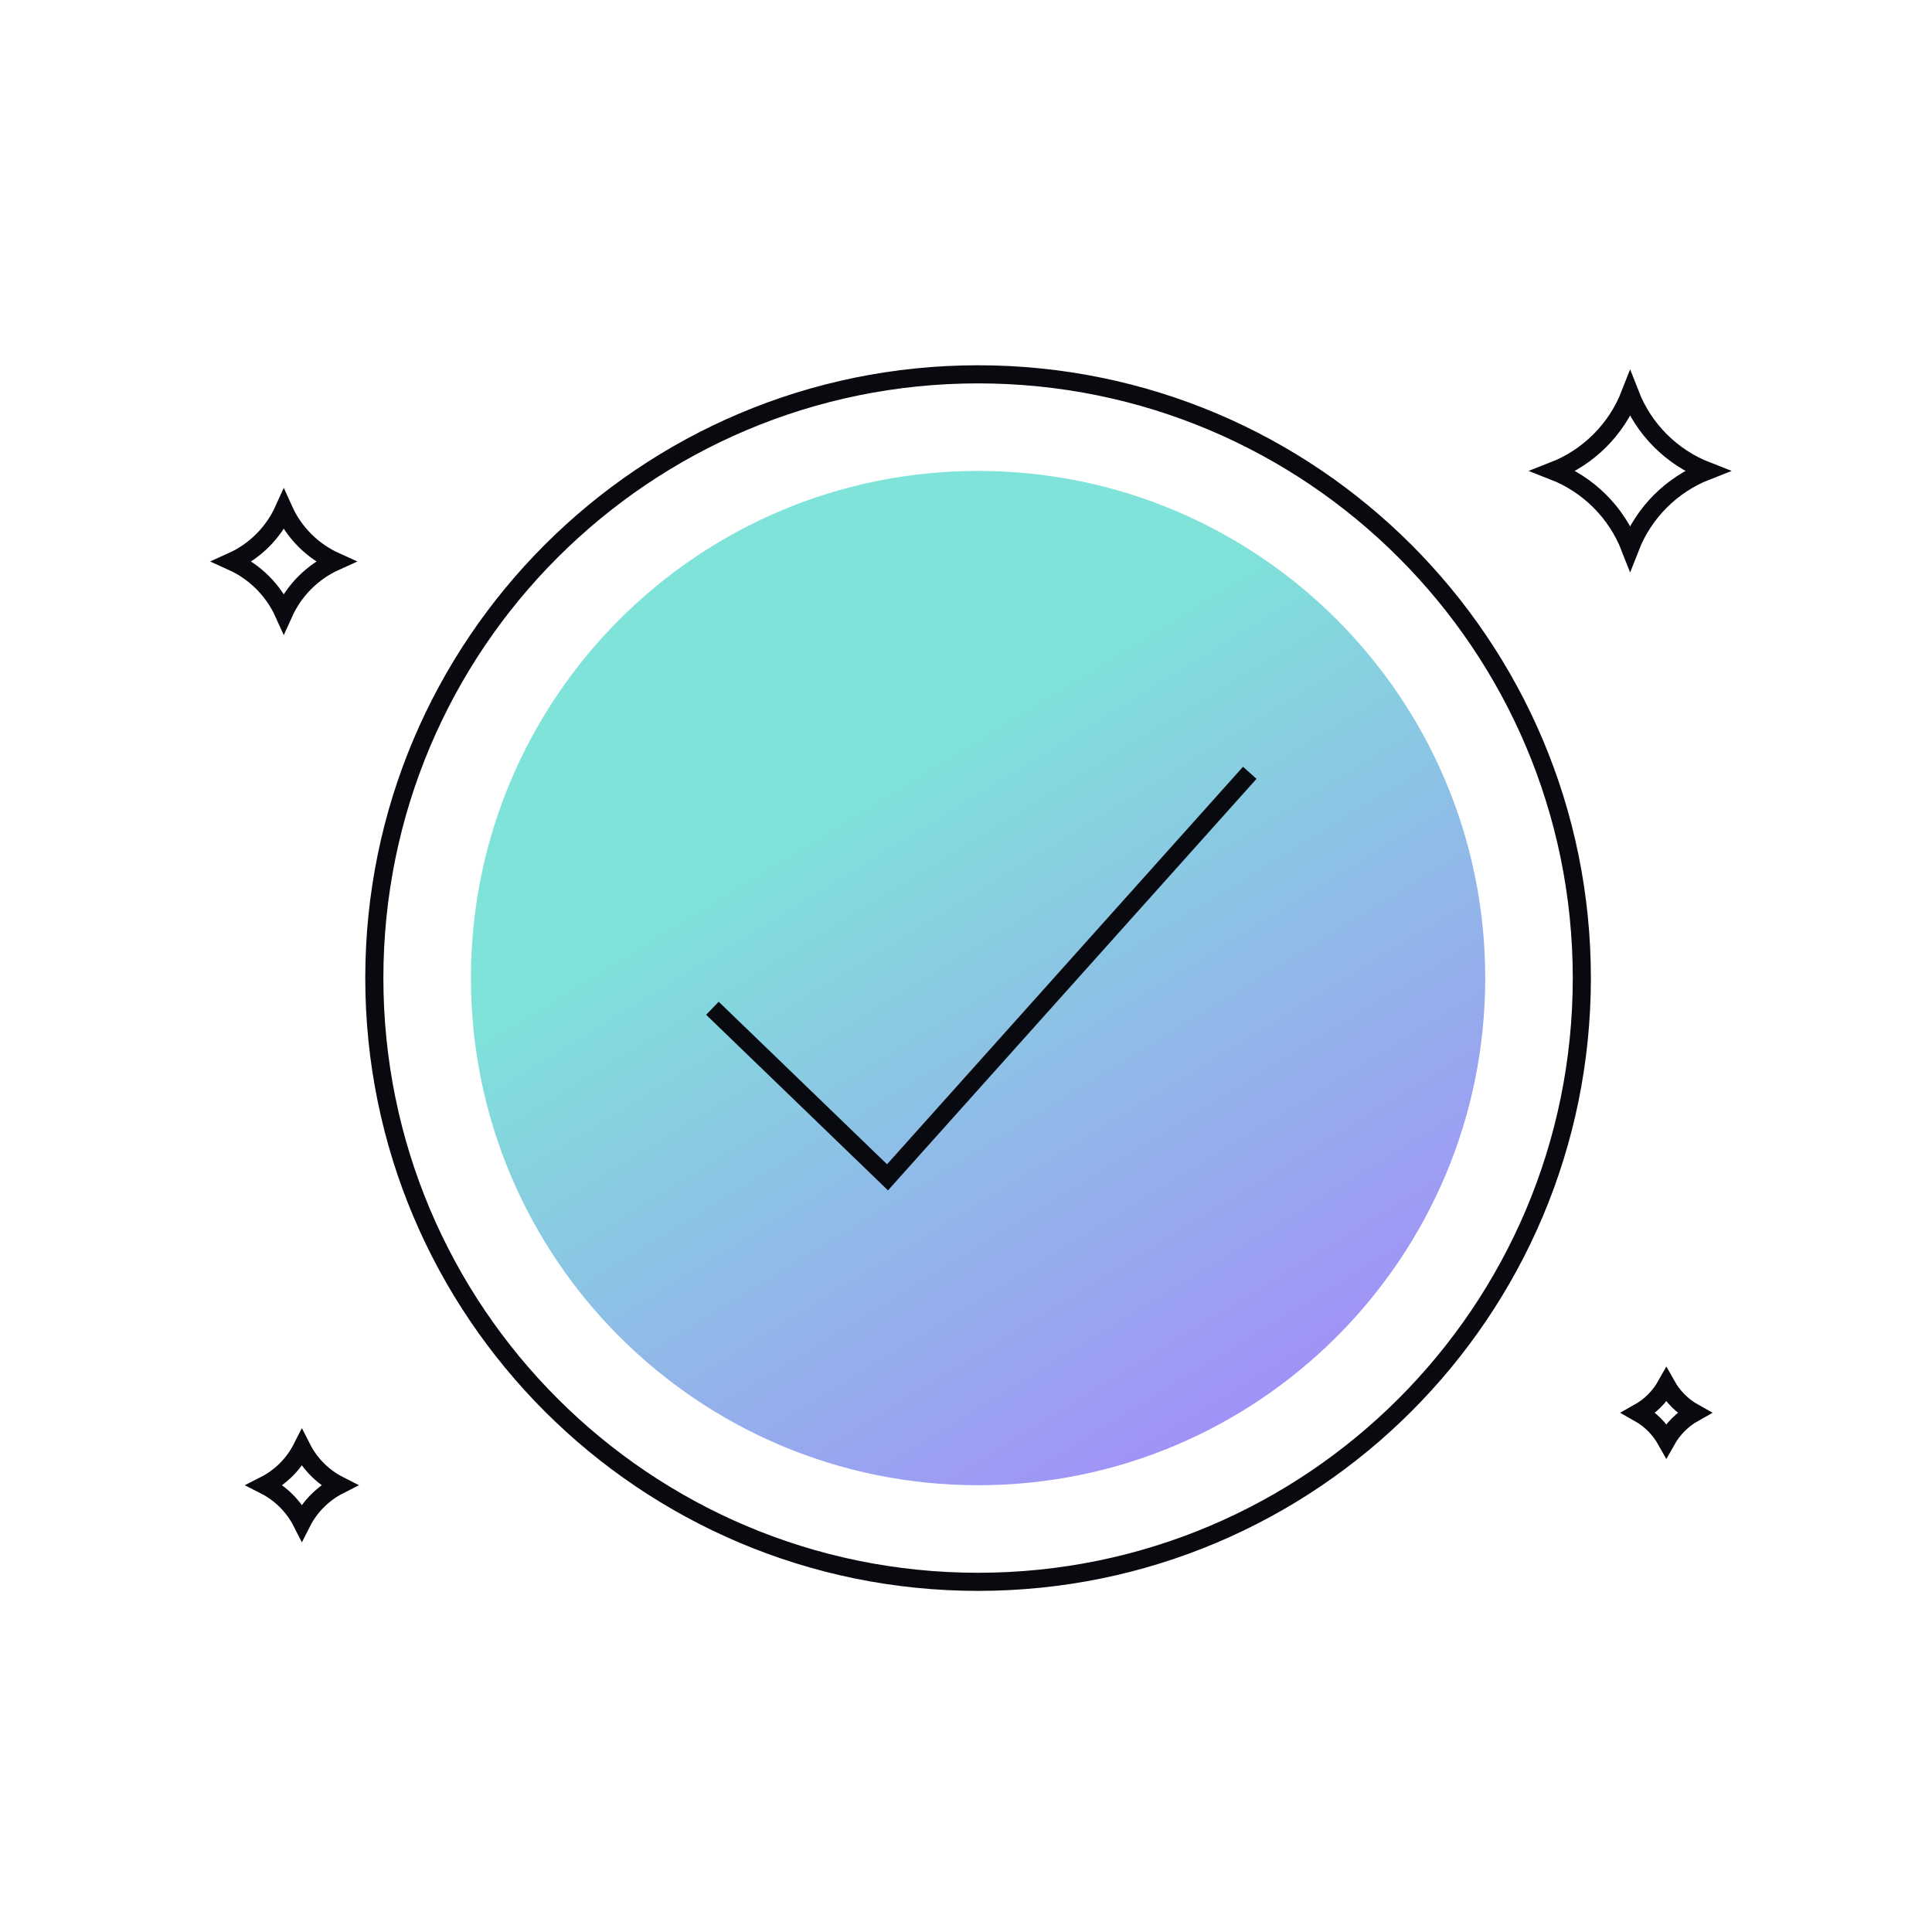
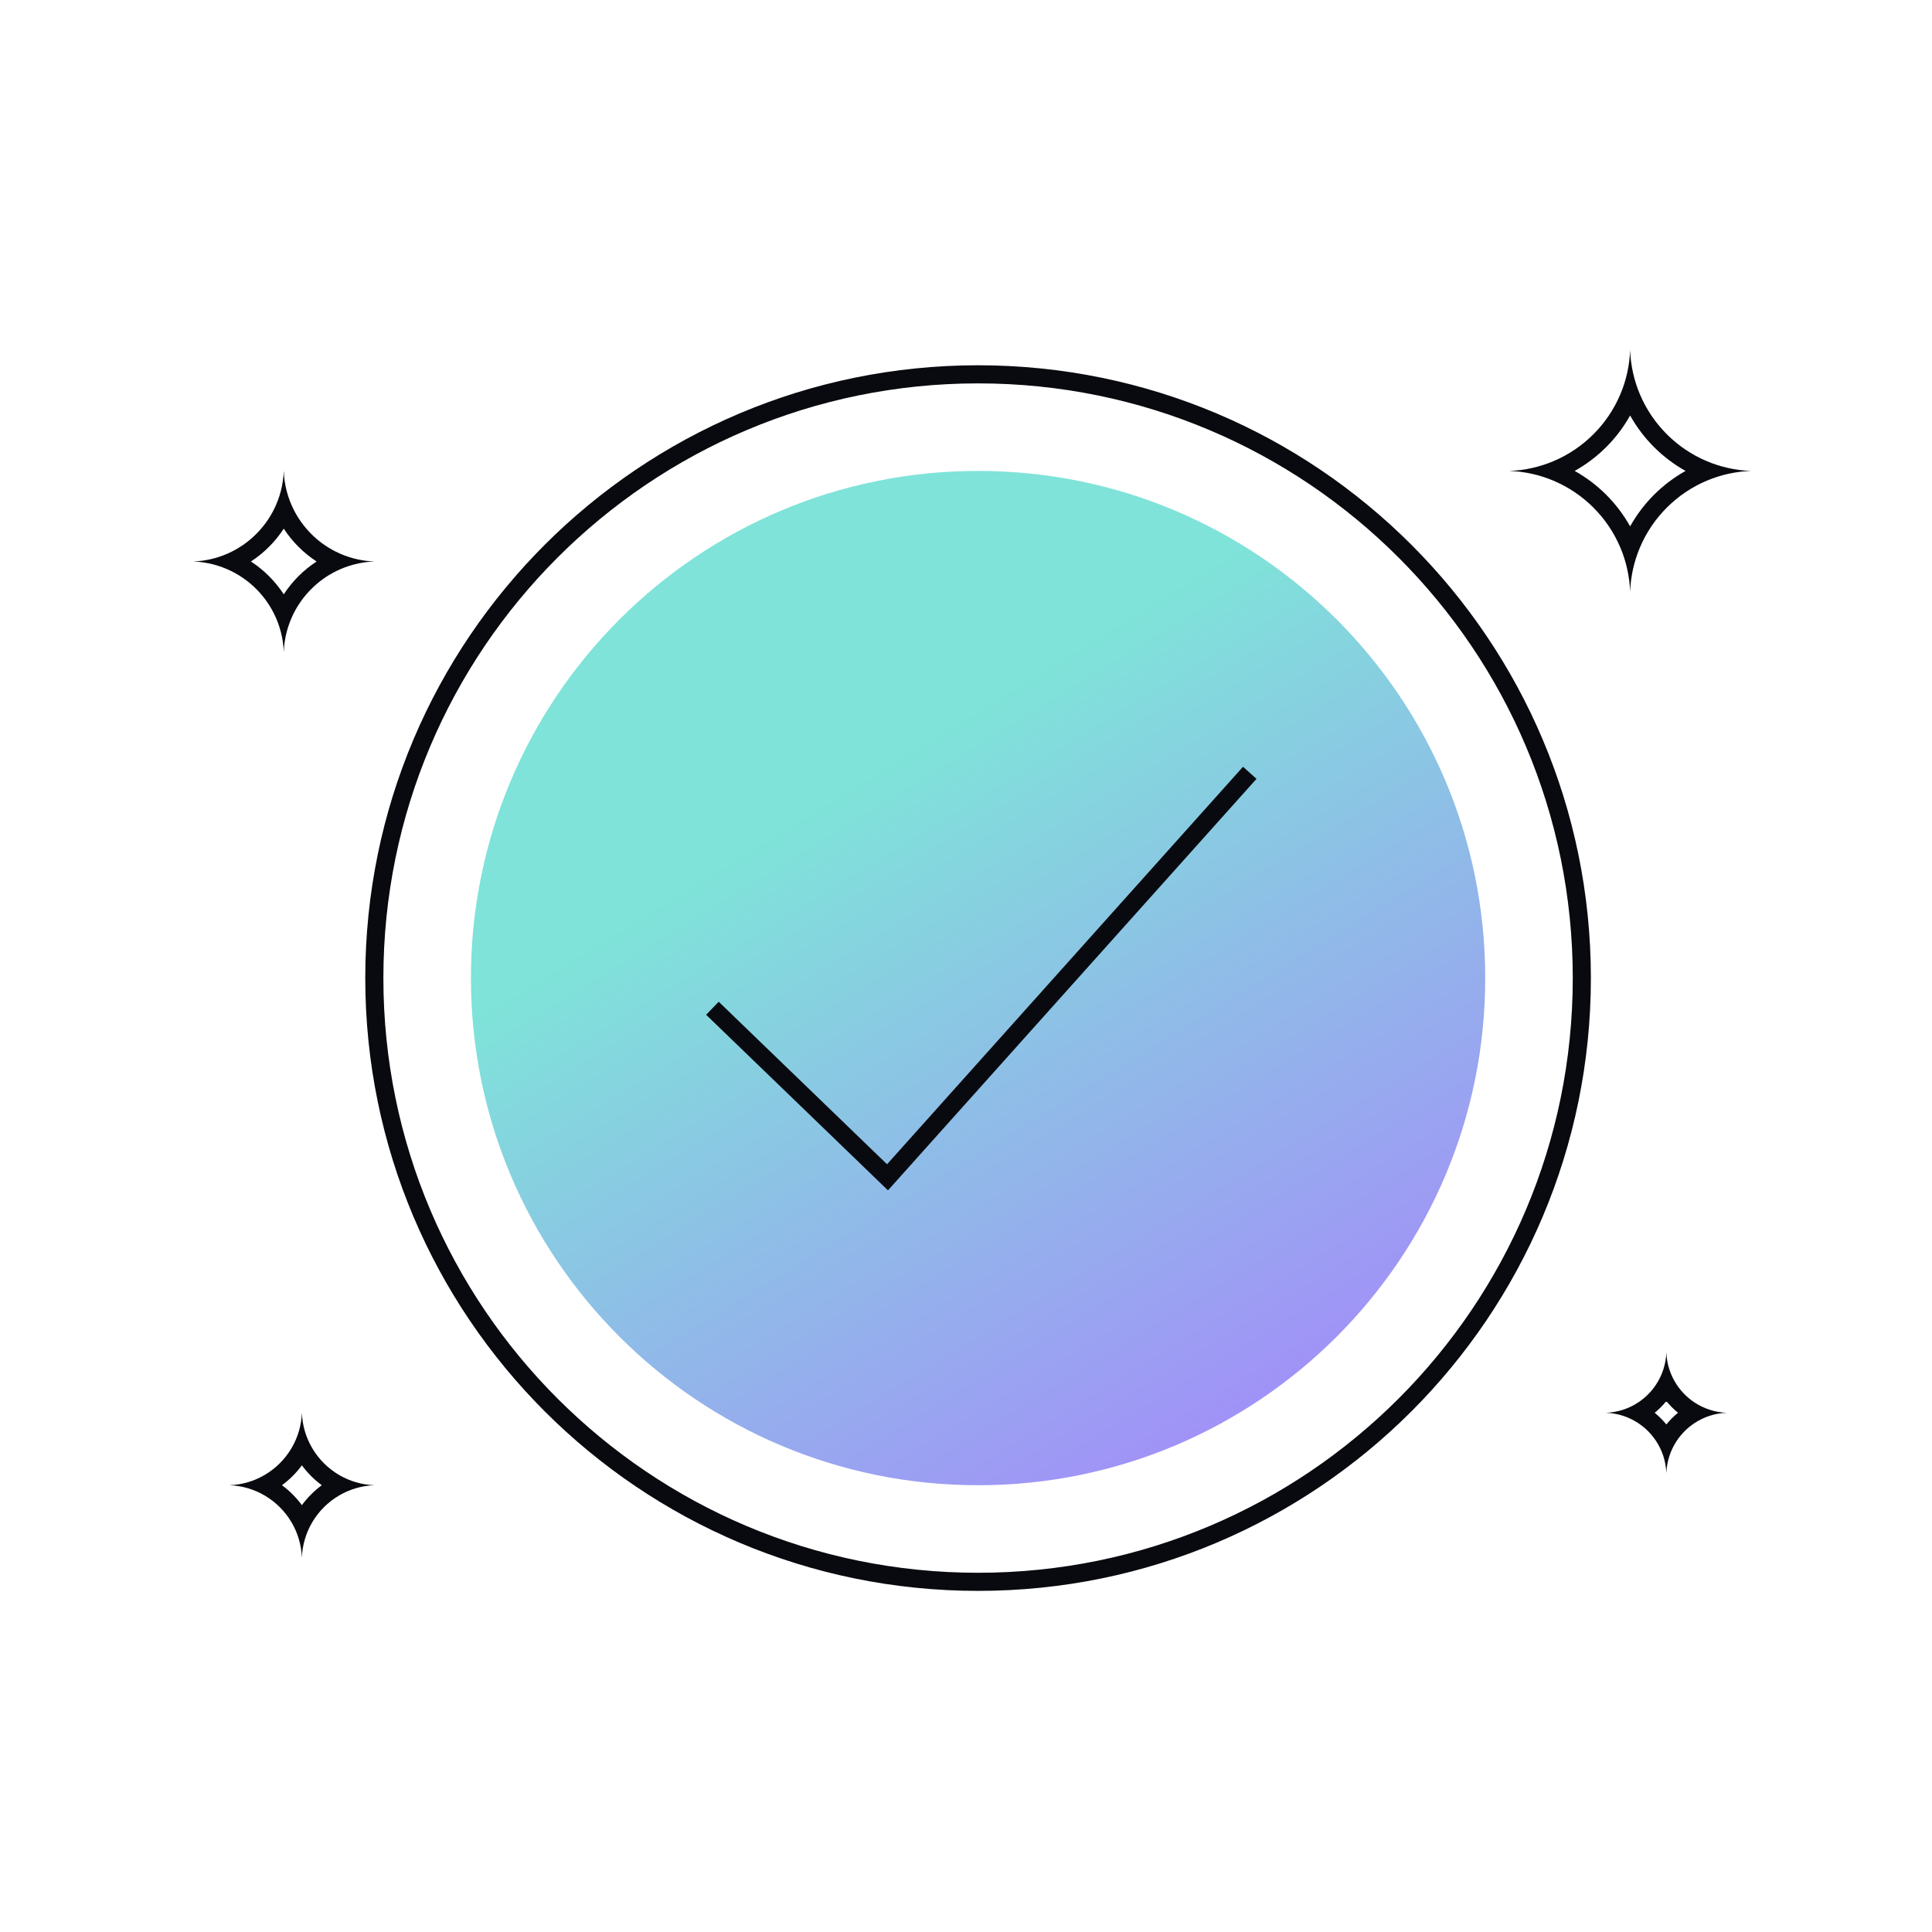
<svg xmlns="http://www.w3.org/2000/svg" width="160" height="160" viewBox="0 0 160 160" fill="none">
  <path d="M81 131C108.614 131 131 108.614 131 81C131 53.386 108.614 31 81 31C53.386 31 31 53.386 31 81C31 108.614 53.386 131 81 131Z" stroke="#090A0F" stroke-width="1.5" stroke-miterlimit="10" />
  <path d="M81 123C104.196 123 123 104.196 123 81C123 57.804 104.196 39 81 39C57.804 39 39 57.804 39 81C39 104.196 57.804 123 81 123Z" fill="url(#paint0_linear_4_976)" />
-   <path d="M59 83.5L73.5 97.5L103.5 64" stroke="#090A0F" stroke-width="1.5" />
-   <path d="M128.654 39C131.558 37.869 133.869 35.558 135 32.654C136.131 35.558 138.442 37.869 141.346 39C138.442 40.131 136.131 42.442 135 45.346C133.869 42.442 131.558 40.131 128.654 39Z" stroke="#090A0F" stroke-width="1.5" />
-   <path d="M19.224 46.5C21.119 45.644 22.644 44.119 23.5 42.224C24.356 44.119 25.881 45.644 27.776 46.5C25.881 47.356 24.356 48.881 23.5 50.776C22.644 48.881 21.119 47.356 19.224 46.5Z" stroke="#090A0F" stroke-width="1.5" />
-   <path d="M21.926 123C23.249 122.328 24.328 121.249 25 119.926C25.672 121.249 26.751 122.328 28.074 123C26.751 123.672 25.672 124.751 25 126.074C24.328 124.751 23.249 123.672 21.926 123Z" stroke="#090A0F" stroke-width="1.5" />
-   <path d="M135.704 117C136.666 116.462 137.462 115.666 138 114.704C138.538 115.666 139.334 116.462 140.296 117C139.334 117.538 138.538 118.334 138 119.296C137.462 118.334 136.666 117.538 135.704 117Z" stroke="#090A0F" stroke-width="1.5" />
+   <path fill-rule="evenodd" clip-rule="evenodd" d="M104.059 64.5L73.539 98.58L58.479 84.04L59.521 82.96L73.461 96.42L102.941 63.5L104.059 64.5Z" fill="#090A0F" />
+   <path fill-rule="evenodd" clip-rule="evenodd" d="M135 29C134.951 30.289 134.669 31.517 134.195 32.643C133.142 35.143 131.143 37.142 128.643 38.195C127.517 38.669 126.289 38.952 125 39C126.289 39.048 127.517 39.331 128.643 39.805C131.143 40.858 133.142 42.857 134.195 45.357C134.669 46.483 134.951 47.711 135 49C135.049 47.711 135.331 46.483 135.805 45.357C136.858 42.857 138.857 40.858 141.357 39.805C142.483 39.331 143.711 39.048 145 39C143.711 38.952 142.483 38.669 141.357 38.195C138.857 37.142 136.858 35.143 135.805 32.643C135.331 31.517 135.049 30.289 135 29ZM135 34.409C133.925 36.332 132.332 37.925 130.409 39C132.332 40.075 133.925 41.668 135 43.591C136.075 41.668 137.668 40.075 139.591 39C137.668 37.925 136.075 36.332 135 34.409Z" fill="#090A0F" />
+   <path fill-rule="evenodd" clip-rule="evenodd" d="M23.5 39C23.457 40.151 23.165 41.238 22.677 42.208C21.924 43.704 20.704 44.924 19.208 45.677C18.238 46.165 17.151 46.457 16 46.5C17.151 46.543 18.238 46.835 19.208 47.323C20.704 48.076 21.924 49.296 22.677 50.792C23.165 51.762 23.457 52.849 23.5 54C23.543 52.849 23.835 51.762 24.323 50.792C25.076 49.296 26.296 48.076 27.792 47.323C28.762 46.835 29.849 46.543 31 46.5C29.849 46.457 28.762 46.165 27.792 45.677C26.296 44.924 25.076 43.704 24.323 42.208C23.835 41.238 23.543 40.151 23.5 39ZM23.5 43.781C22.793 44.865 21.865 45.793 20.781 46.5C21.865 47.207 22.793 48.135 23.5 49.219C24.207 48.135 25.135 47.207 26.219 46.5C25.135 45.793 24.207 44.865 23.5 43.781Z" fill="#090A0F" />
+   <path fill-rule="evenodd" clip-rule="evenodd" d="M25 117C24.96 118.056 24.659 119.045 24.159 119.903C23.615 120.836 22.836 121.615 21.903 122.159C21.045 122.659 20.056 122.96 19 123C20.056 123.04 21.045 123.341 21.903 123.841C22.836 124.385 23.615 125.164 24.159 126.097C24.659 126.955 24.96 127.944 25 129C25.04 127.944 25.341 126.955 25.841 126.097C26.385 125.164 27.164 124.385 28.097 123.841C28.955 123.341 29.944 123.04 31 123C29.944 122.96 28.955 122.659 28.097 122.159C27.164 121.615 26.385 120.836 25.841 119.903C25.341 119.045 25.04 118.056 25 117ZM25 121.351C24.537 121.98 23.98 122.537 23.351 123C23.98 123.463 24.537 124.02 25 124.649C25.463 124.02 26.02 123.463 26.649 123C26.02 122.537 25.463 121.98 25 121.351Z" fill="#090A0F" />
+   <path fill-rule="evenodd" clip-rule="evenodd" d="M138 112C137.963 112.987 137.652 113.903 137.141 114.674C136.755 115.256 136.256 115.755 135.674 116.141C134.903 116.652 133.987 116.963 133 117C133.987 117.037 134.903 117.348 135.674 117.859C136.256 118.245 136.755 118.744 137.141 119.326C137.652 120.097 137.963 121.013 138 122C138.037 121.013 138.348 120.097 138.859 119.326C139.245 118.744 139.744 118.245 140.326 117.859C141.097 117.348 142.013 117.037 143 117C142.013 116.963 141.097 116.652 140.326 116.141C139.744 115.755 139.245 115.256 138.859 114.674C138.348 113.903 138.037 112.987 138 112ZM138 116.034C137.712 116.388 137.388 116.712 137.034 117C137.388 117.288 137.712 117.612 138 117.966C138.288 117.612 138.612 117.288 138.966 117C138.612 116.712 138.288 116.388 138 116.034Z" fill="#090A0F" />
  <defs>
    <linearGradient id="paint0_linear_4_976" x1="70.5" y1="65" x2="111" y2="131" gradientUnits="userSpaceOnUse">
      <stop stop-color="#7FE3D9" />
      <stop offset="1" stop-color="#A97DFF" />
    </linearGradient>
  </defs>
</svg>
